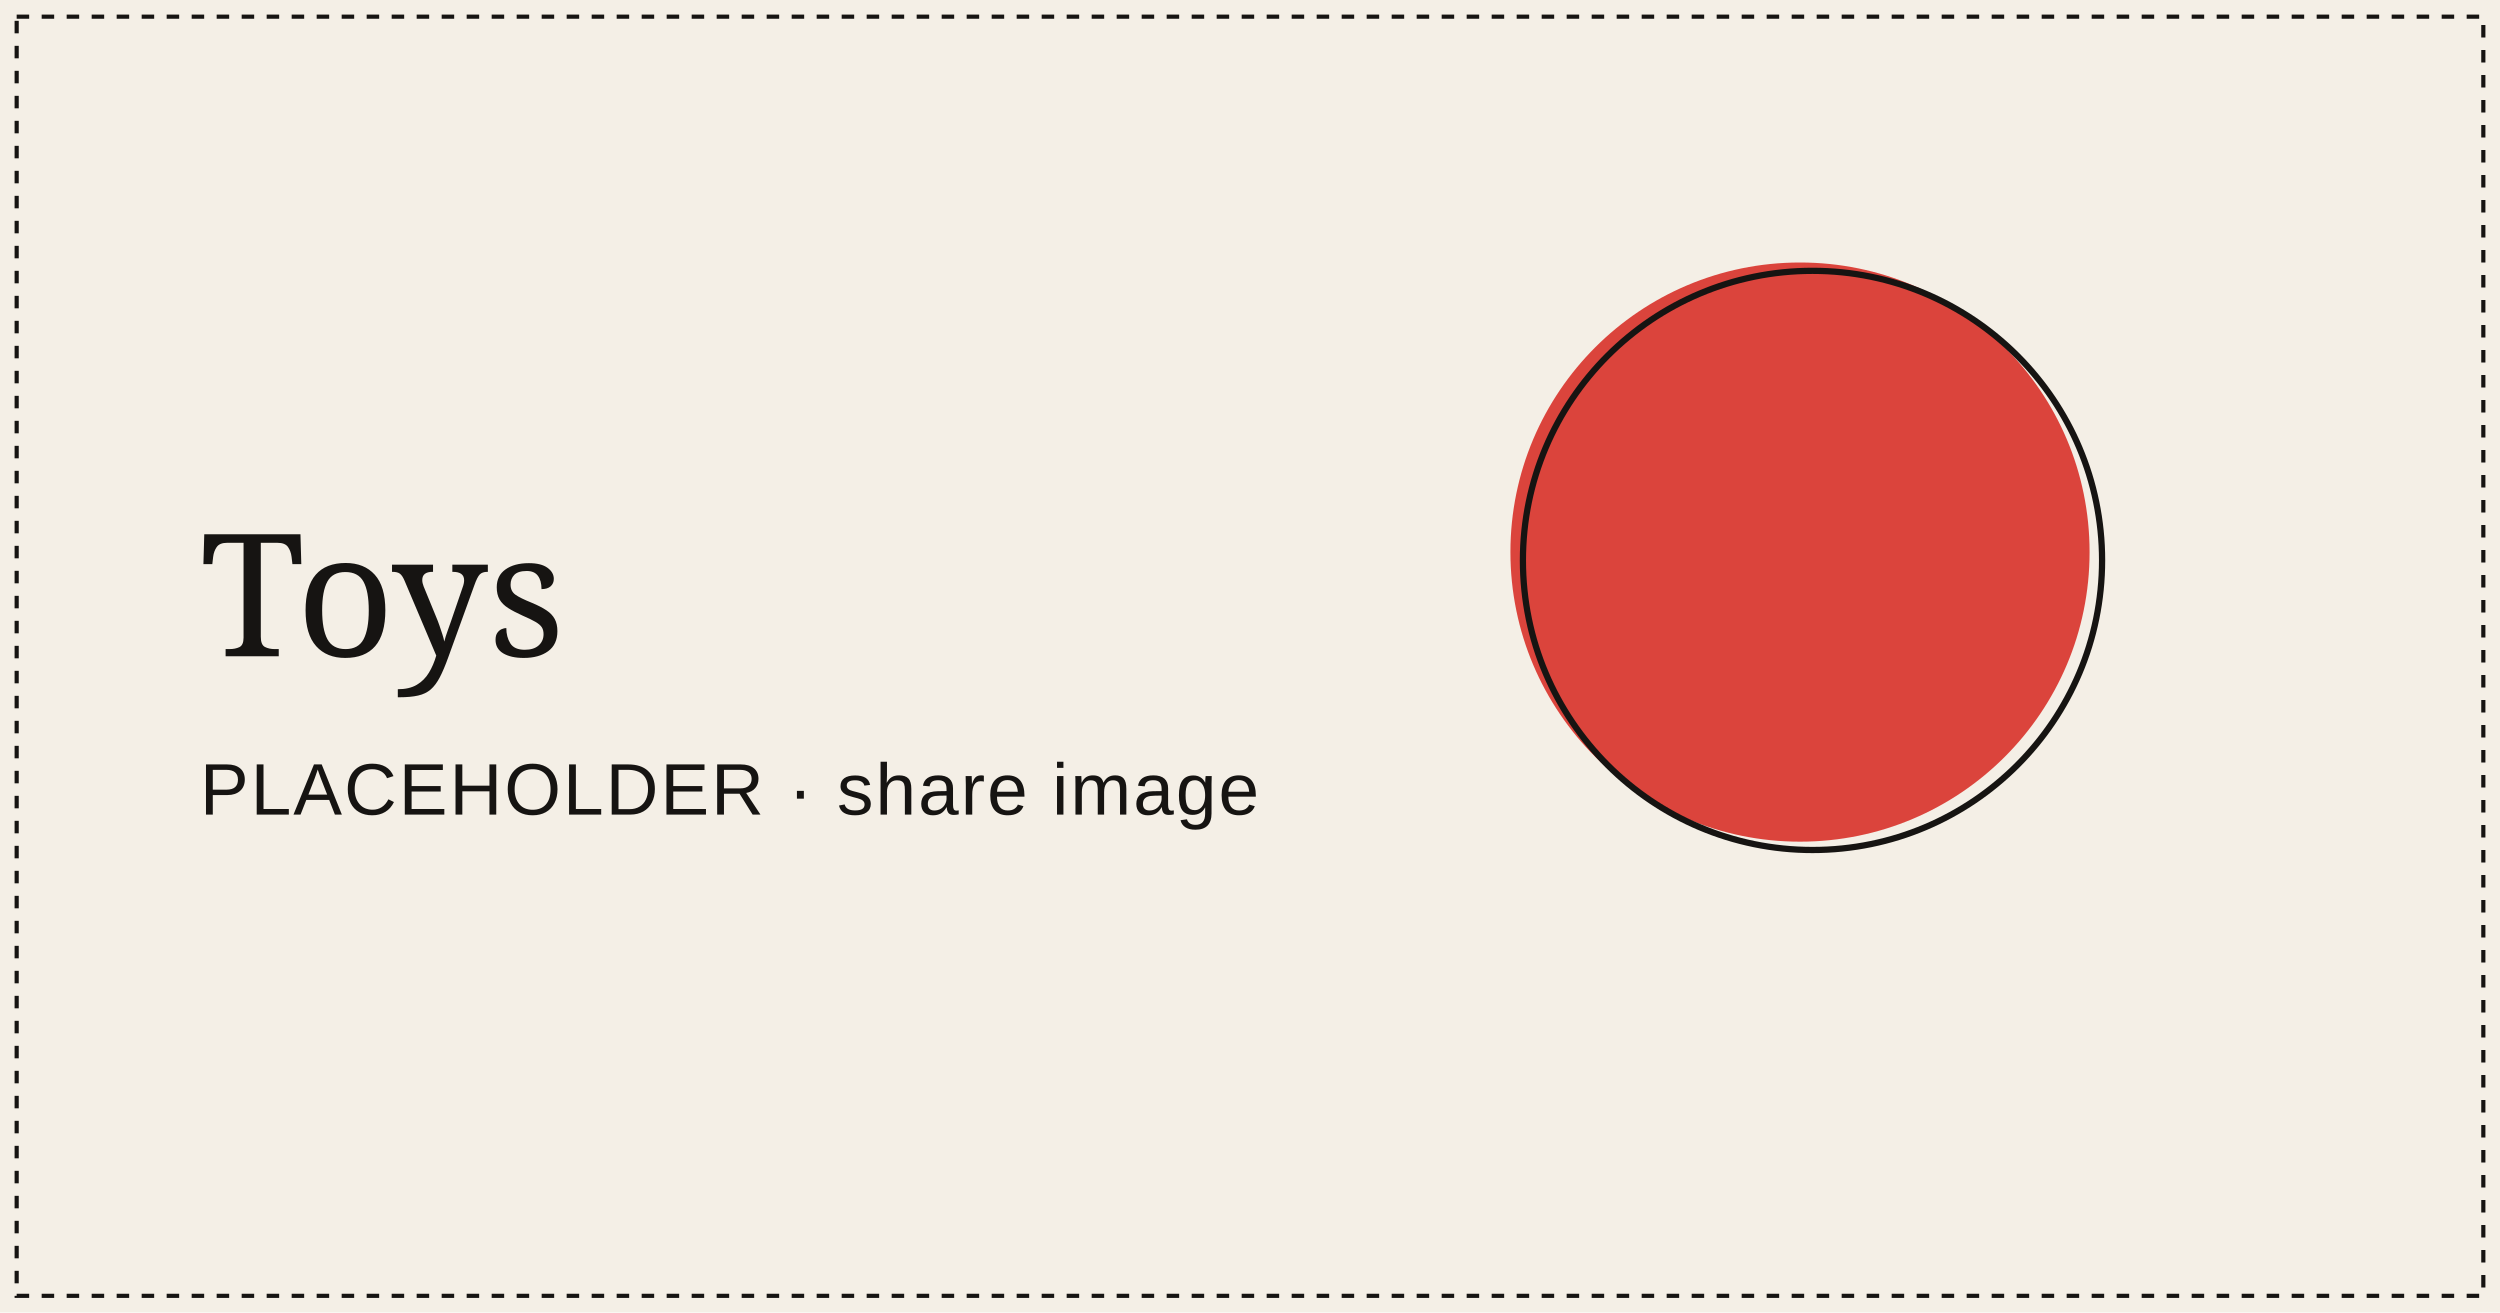
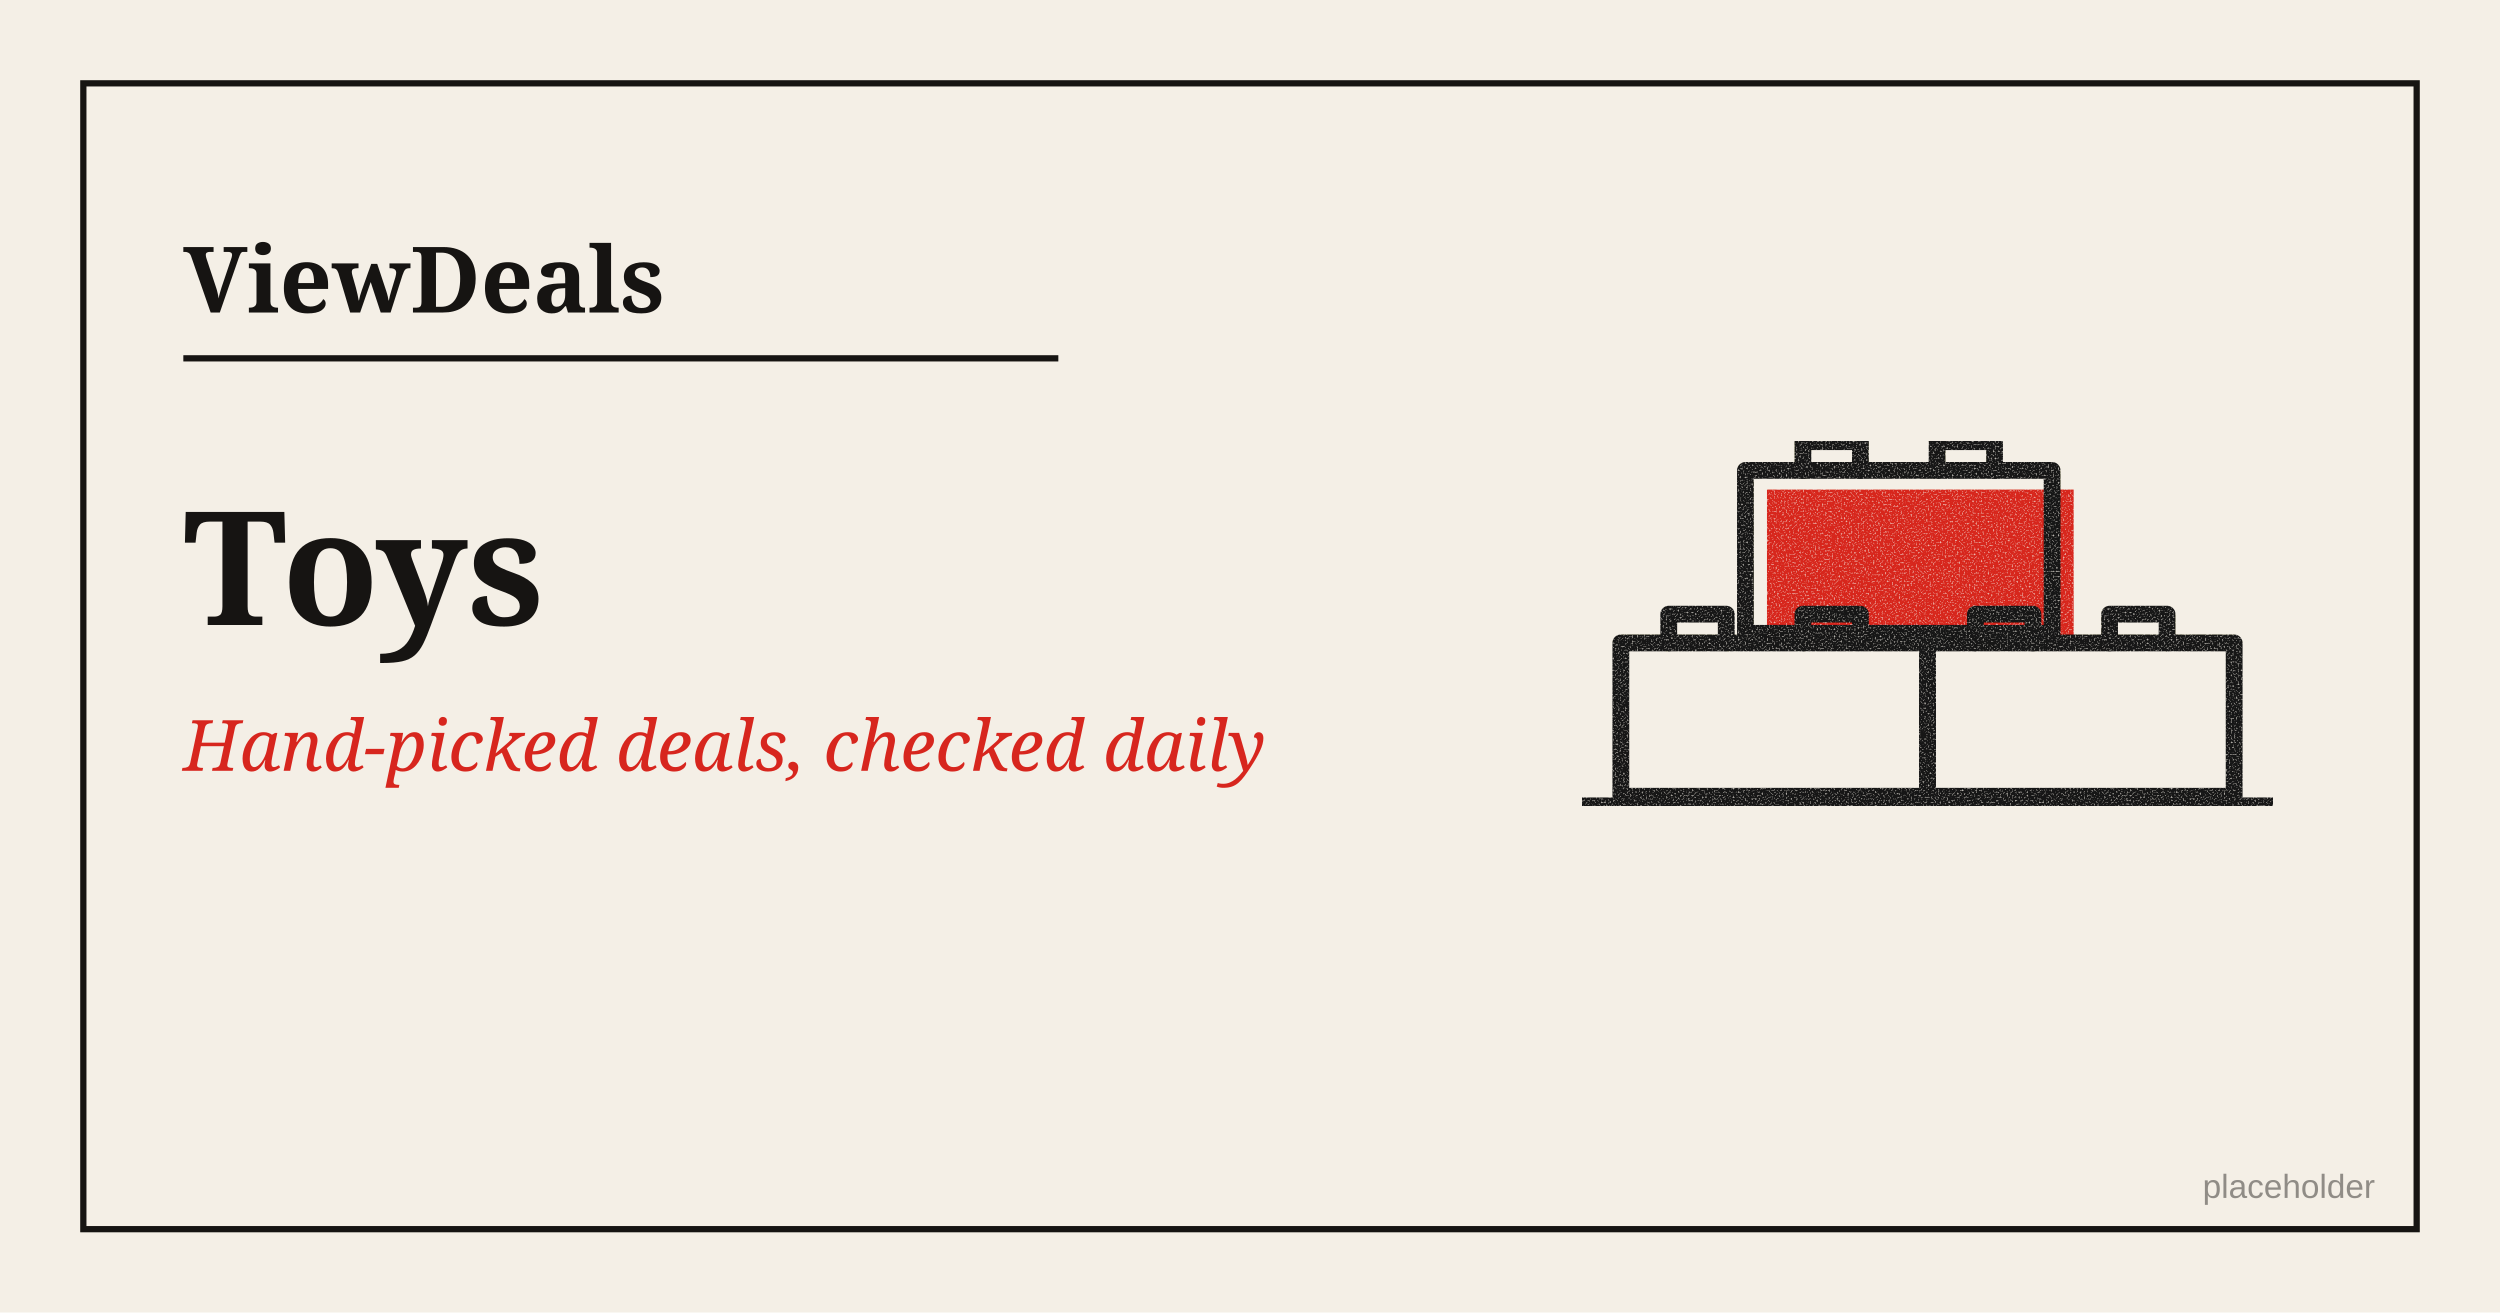
<svg xmlns="http://www.w3.org/2000/svg" width="1200" height="630" viewBox="0 0 1200 630">
+   <defs>
+     <filter id="g" x="0" y="0" width="100%" height="100%">
+       <feTurbulence type="fractalNoise" baseFrequency="1.4" numOctaves="1" seed="5" result="n" />
+       <feColorMatrix in="n" type="matrix" values="0 0 0 0 0 0 0 0 0 0 0 0 0 0 0 0 0 0 -2.4 2.25" result="m" />
+       <feComposite in="SourceGraphic" in2="m" operator="in" />
+     </filter>
+   </defs>
  <rect width="1200" height="630" fill="#F4EFE6" />
-   <rect x="8" y="8" width="1184" height="614" fill="none" stroke="#161412" stroke-width="2" stroke-dasharray="6 6" />
-   <circle cx="864" cy="265" r="139" fill="#D7261E" opacity=".85" />
-   <circle cx="870" cy="269" r="139" fill="none" stroke="#161412" stroke-width="3" />
-   <text x="96" y="315" font-family="Georgia,serif" font-size="82" fill="#161412">Toys</text>
-   <text x="96" y="391" font-family="Arial,sans-serif" font-size="35" fill="#161412" letter-spacing="1">PLACEHOLDER · share image</text>
+   <rect x="40" y="40" width="1120" height="550" fill="none" stroke="#161412" stroke-width="3" />
+   <text x="88" y="150" font-family="Georgia,serif" font-size="44" font-weight="700" fill="#161412">ViewDeals</text>
+   <path d="M88 172 h420" stroke="#161412" stroke-width="3" />
+   <text x="88" y="300" font-family="Georgia,serif" font-size="76" font-weight="700" fill="#161412">Toys</text>
+   <text x="88" y="370" font-family="Georgia,serif" font-size="34" font-style="italic" fill="#D7261E">Hand-picked deals, checked daily</text>
+   <g transform="translate(640 120) scale(1.15)">
+     <g filter="url(#g)">
+       <g fill="#D7261E" transform="translate(5 4)">
+         <rect x="176" y="96" width="128" height="64" />
+       </g>
+       <g fill="none" stroke="#161412" stroke-width="7" stroke-linecap="round" stroke-linejoin="round">
+         <rect x="120" y="164" width="128" height="64" />
+         <rect x="248" y="164" width="128" height="64" />
+         <rect x="172" y="92" width="128" height="68" />
+         <path d="M140 164 v-12 h24 v12 M196 164 v-12 h24 v12 M268 164 v-12 h24 v12 M324 164 v-12 h24 v12 M196 92 v-12 h24 v12 M252 92 v-12 h24 v12 M104 232 h288" />
+       </g>
+     </g>
+   </g>
+   <text x="1140" y="575" text-anchor="end" font-family="Arial,sans-serif" font-size="16" fill="#161412" opacity=".45">placeholder</text>
</svg>
